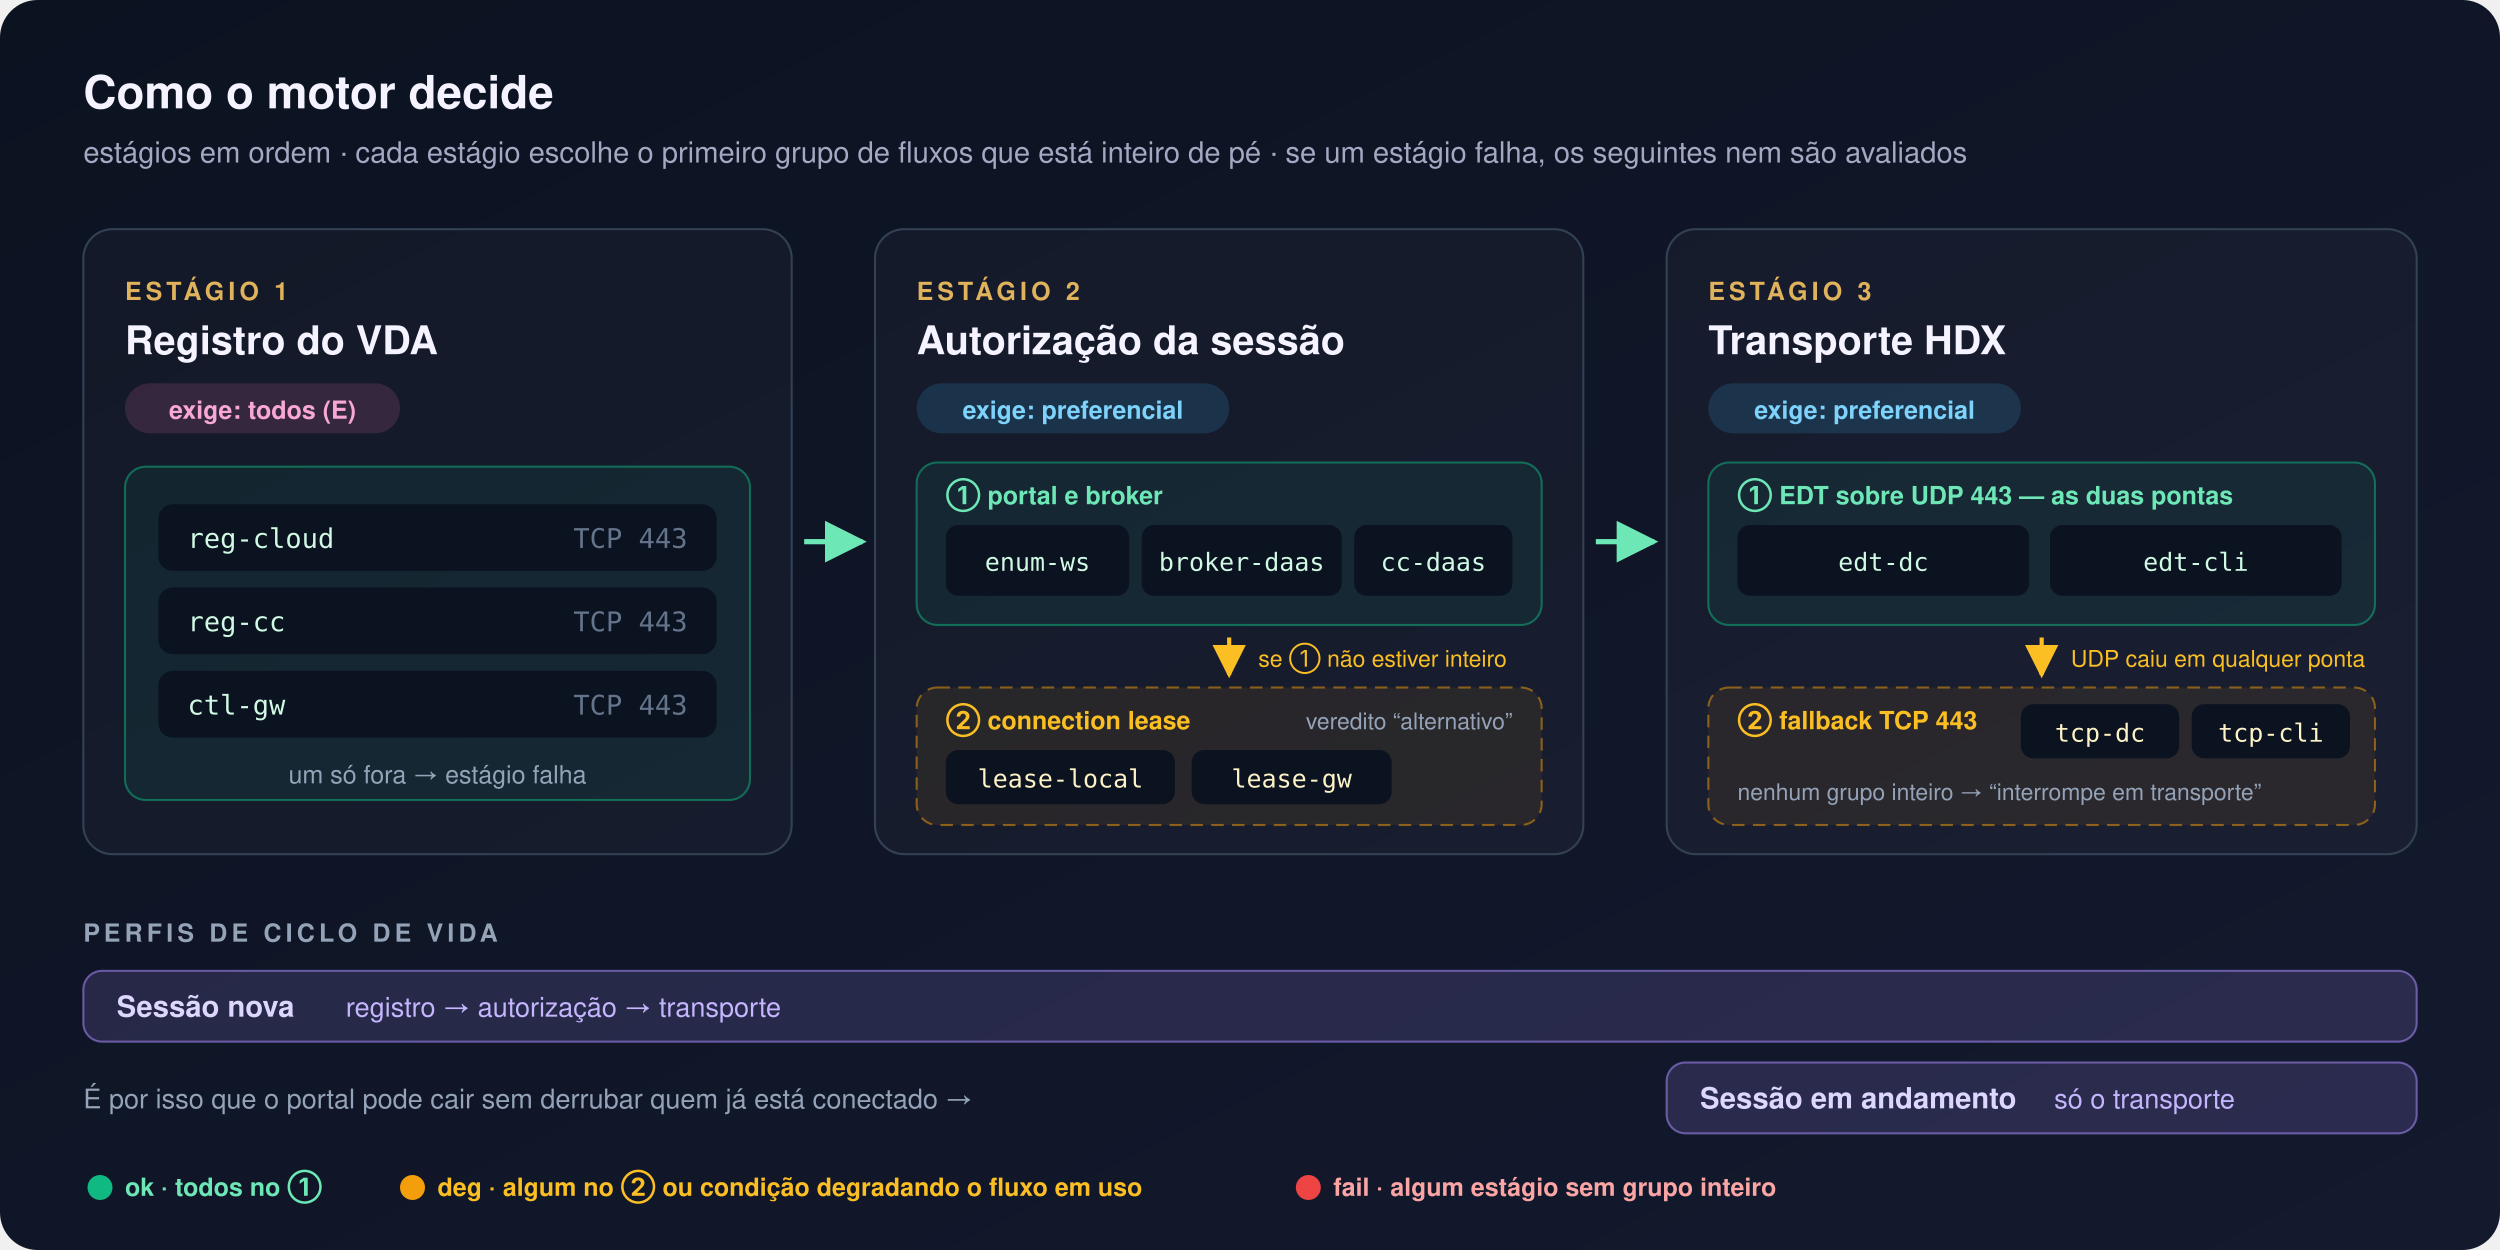
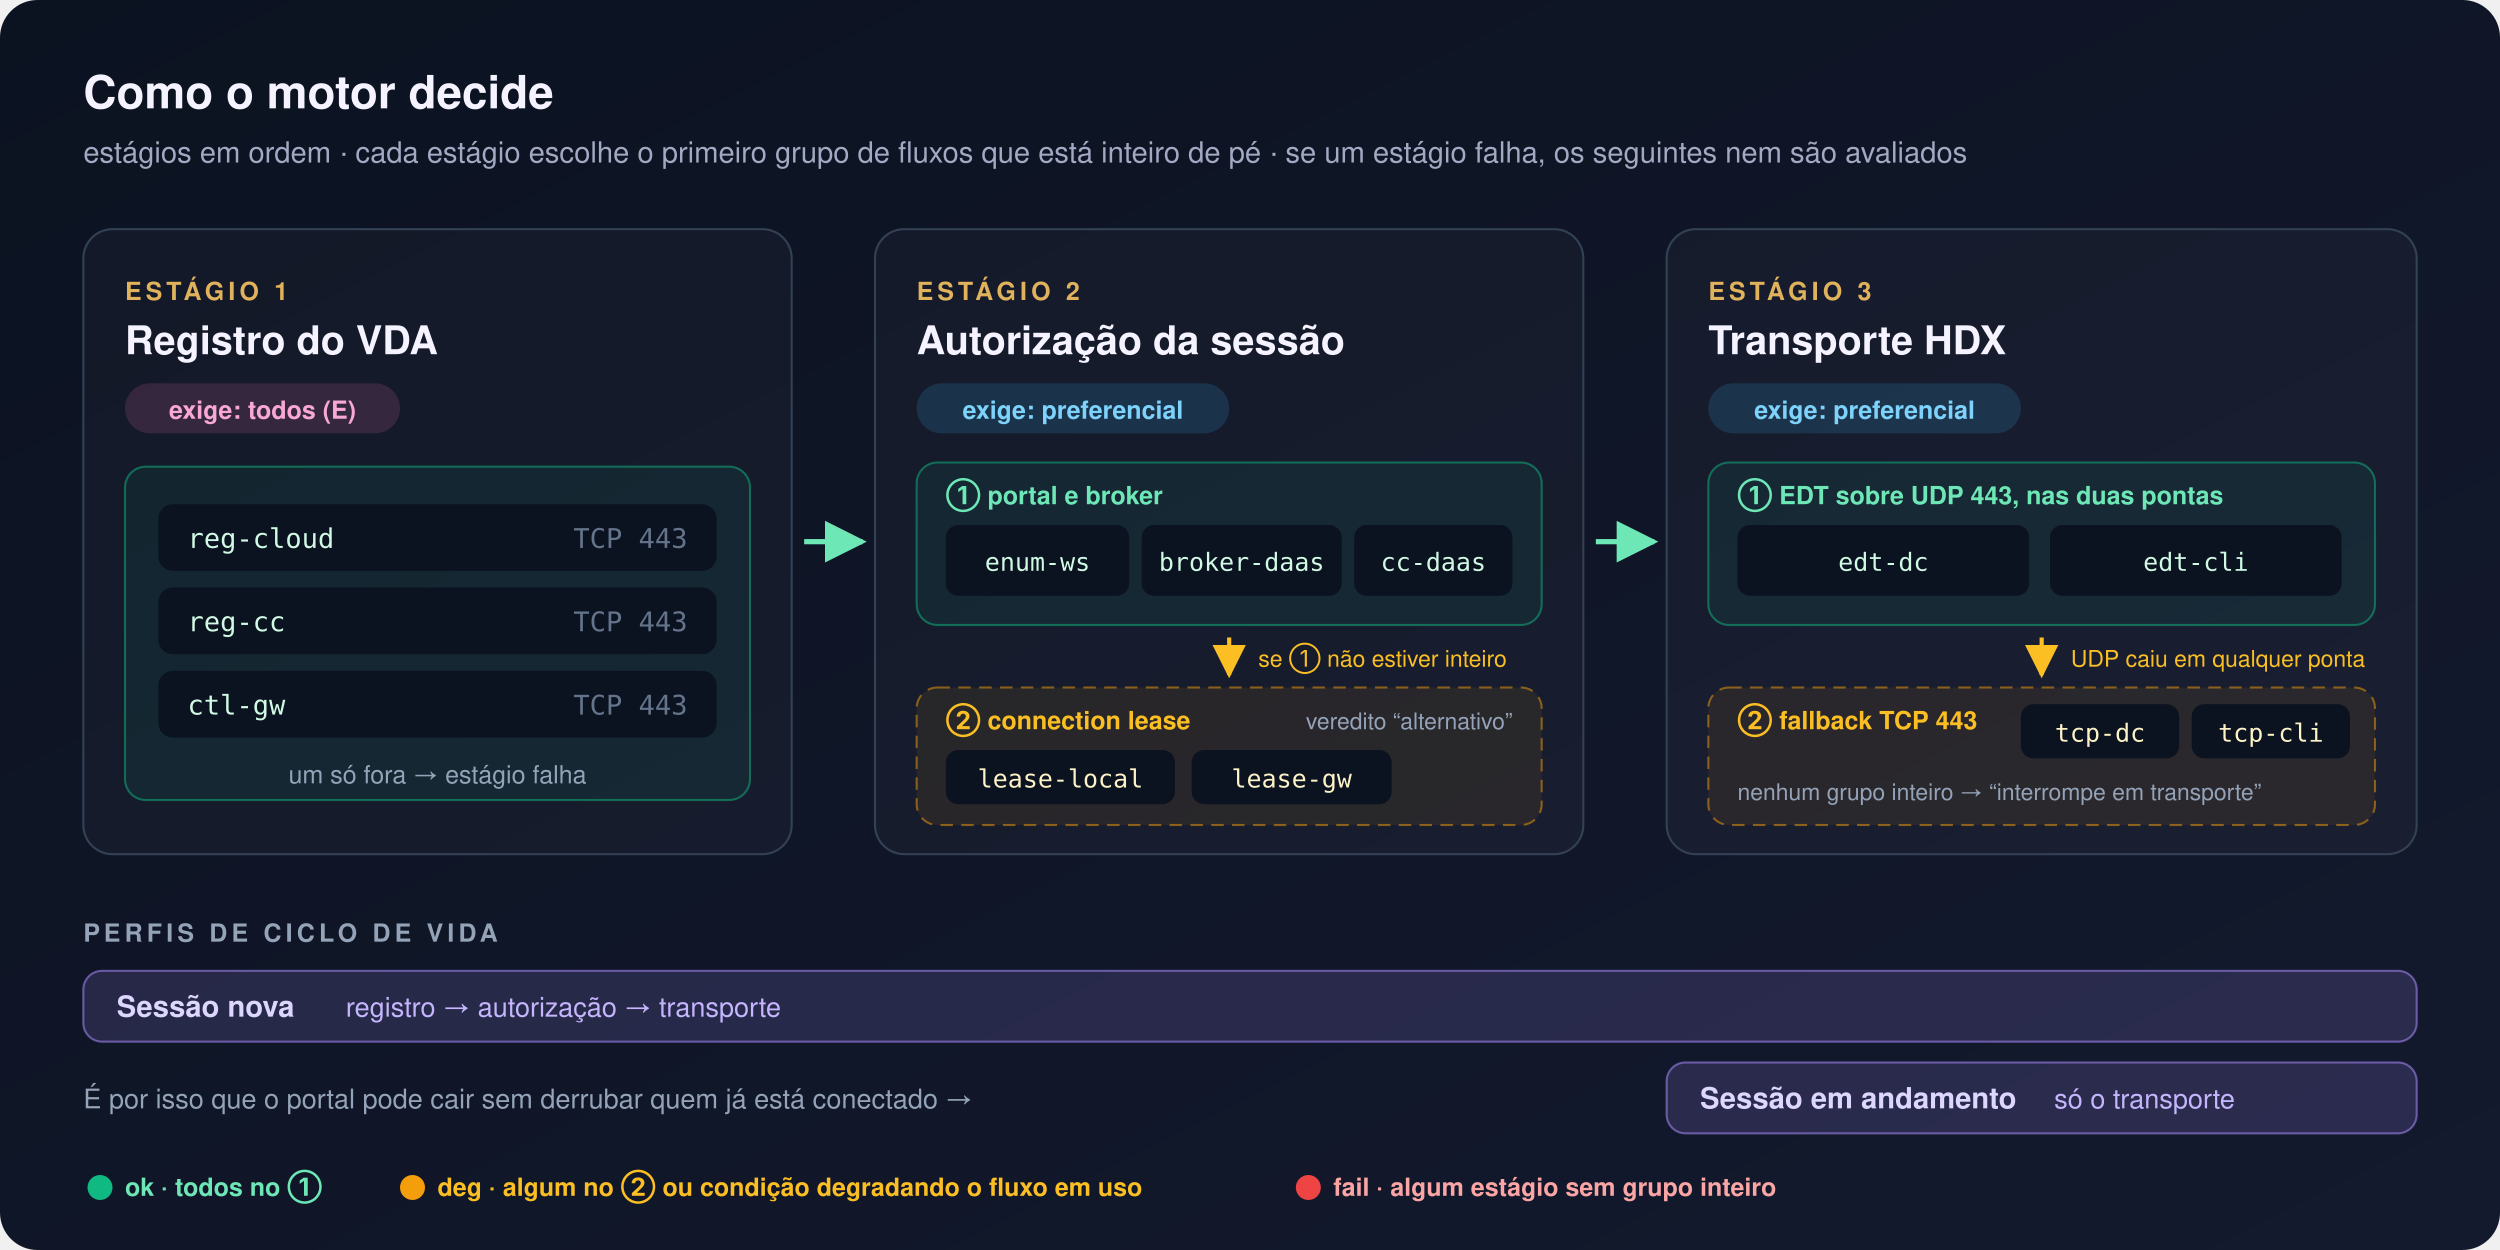
<svg xmlns="http://www.w3.org/2000/svg" viewBox="0 0 1200 600" width="1200" height="600" font-family="-apple-system, BlinkMacSystemFont, 'Segoe UI', Helvetica, Arial, sans-serif">
  <defs>
    <linearGradient id="bg" x1="0" y1="0" x2="1" y2="1">
      <stop offset="0" stop-color="#0b1220" />
      <stop offset="1" stop-color="#141a2e" />
    </linearGradient>
    <marker id="seta" viewBox="0 0 10 10" refX="9" refY="5" markerWidth="8" markerHeight="8" orient="auto">
      <path d="M0 0L10 5L0 10z" fill="#6ee7b7" />
    </marker>
    <marker id="setaA" viewBox="0 0 10 10" refX="9" refY="5" markerWidth="8" markerHeight="8" orient="auto">
      <path d="M0 0L10 5L0 10z" fill="#fbbf24" />
    </marker>
  </defs>
  <rect width="1200" height="600" rx="18" fill="url(#bg)" />
  <text x="40" y="52" fill="#f5f3ff" font-size="22" font-weight="800">Como o motor decide</text>
  <text x="40" y="78" fill="#a3a9c2" font-size="14">estágios em ordem · cada estágio escolhe o primeiro grupo de fluxos que está inteiro de pé · se um estágio falha, os seguintes nem são avaliados</text>
  <g transform="translate(40,110)">
    <rect width="340" height="300" rx="14" fill="#ffffff" fill-opacity="0.03" stroke="#334155" />
    <text x="20" y="34" fill="#e0b25c" font-size="12" font-weight="700" letter-spacing="2">ESTÁGIO 1</text>
    <text x="20" y="60" fill="#f5f3ff" font-size="19" font-weight="700">Registro do VDA</text>
    <rect x="20" y="74" width="132" height="24" rx="12" fill="#f472b6" fill-opacity="0.15" />
    <text x="86" y="91" fill="#f9a8d4" font-size="12" font-weight="700" text-anchor="middle">exige: todos (E)</text>
    <rect x="20" y="114" width="300" height="160" rx="10" fill="#10b981" fill-opacity="0.08" stroke="#10b981" stroke-opacity="0.5" />
    <g font-family="ui-monospace, SFMono-Regular, Menlo, monospace" font-size="13">
      <rect x="36" y="132" width="268" height="32" rx="7" fill="#0b1220" />
      <text x="50" y="153" fill="#d1fae5">reg-cloud</text>
      <text x="290" y="153" fill="#64748b" text-anchor="end">TCP 443</text>
      <rect x="36" y="172" width="268" height="32" rx="7" fill="#0b1220" />
      <text x="50" y="193" fill="#d1fae5">reg-cc</text>
      <text x="290" y="193" fill="#64748b" text-anchor="end">TCP 443</text>
      <rect x="36" y="212" width="268" height="32" rx="7" fill="#0b1220" />
      <text x="50" y="233" fill="#d1fae5">ctl-gw</text>
      <text x="290" y="233" fill="#64748b" text-anchor="end">TCP 443</text>
    </g>
    <text x="170" y="266" fill="#94a3b8" font-size="12" text-anchor="middle">um só fora → estágio falha</text>
  </g>
  <path d="M386 260 H 414" stroke="#6ee7b7" stroke-width="2.5" marker-end="url(#seta)" />
  <g transform="translate(420,110)">
    <rect width="340" height="300" rx="14" fill="#ffffff" fill-opacity="0.03" stroke="#334155" />
    <text x="20" y="34" fill="#e0b25c" font-size="12" font-weight="700" letter-spacing="2">ESTÁGIO 2</text>
    <text x="20" y="60" fill="#f5f3ff" font-size="19" font-weight="700">Autorização da sessão</text>
    <rect x="20" y="74" width="150" height="24" rx="12" fill="#38bdf8" fill-opacity="0.15" />
    <text x="95" y="91" fill="#7dd3fc" font-size="12" font-weight="700" text-anchor="middle">exige: preferencial</text>
    <rect x="20" y="112" width="300" height="78" rx="10" fill="#10b981" fill-opacity="0.08" stroke="#10b981" stroke-opacity="0.5" />
    <text x="34" y="132" fill="#6ee7b7" font-size="12" font-weight="700">① portal e broker</text>
    <g font-family="ui-monospace, SFMono-Regular, Menlo, monospace" font-size="12" fill="#d1fae5">
      <rect x="34" y="142" width="88" height="34" rx="6" fill="#0b1220" />
      <text x="78" y="164" text-anchor="middle">enum-ws</text>
      <rect x="128" y="142" width="96" height="34" rx="6" fill="#0b1220" />
      <text x="176" y="164" text-anchor="middle">broker-daas</text>
      <rect x="230" y="142" width="76" height="34" rx="6" fill="#0b1220" />
      <text x="268" y="164" text-anchor="middle">cc-daas</text>
    </g>
    <path d="M170 196 V 214" stroke="#fbbf24" stroke-width="2" marker-end="url(#setaA)" />
    <text x="184" y="210" fill="#fbbf24" font-size="11">se ① não estiver inteiro</text>
    <rect x="20" y="220" width="300" height="66" rx="10" fill="#f59e0b" fill-opacity="0.08" stroke="#f59e0b" stroke-opacity="0.5" stroke-dasharray="6 4" />
    <text x="34" y="240" fill="#fbbf24" font-size="12" font-weight="700">② connection lease</text>
    <text x="306" y="240" fill="#94a3b8" font-size="11" text-anchor="end">veredito “alternativo”</text>
    <g font-family="ui-monospace, SFMono-Regular, Menlo, monospace" font-size="12" fill="#fef3c7">
      <rect x="34" y="250" width="110" height="26" rx="6" fill="#0b1220" />
      <text x="89" y="268" text-anchor="middle">lease-local</text>
      <rect x="152" y="250" width="96" height="26" rx="6" fill="#0b1220" />
      <text x="200" y="268" text-anchor="middle">lease-gw</text>
    </g>
  </g>
  <path d="M766 260 H 794" stroke="#6ee7b7" stroke-width="2.5" marker-end="url(#seta)" />
  <g transform="translate(800,110)">
    <rect width="360" height="300" rx="14" fill="#ffffff" fill-opacity="0.03" stroke="#334155" />
    <text x="20" y="34" fill="#e0b25c" font-size="12" font-weight="700" letter-spacing="2">ESTÁGIO 3</text>
    <text x="20" y="60" fill="#f5f3ff" font-size="19" font-weight="700">Transporte HDX</text>
    <rect x="20" y="74" width="150" height="24" rx="12" fill="#38bdf8" fill-opacity="0.15" />
    <text x="95" y="91" fill="#7dd3fc" font-size="12" font-weight="700" text-anchor="middle">exige: preferencial</text>
    <rect x="20" y="112" width="320" height="78" rx="10" fill="#10b981" fill-opacity="0.08" stroke="#10b981" stroke-opacity="0.5" />
-     <text x="34" y="132" fill="#6ee7b7" font-size="12" font-weight="700">① EDT sobre UDP 443 — as duas pontas</text>
+     <text x="34" y="132" fill="#6ee7b7" font-size="12" font-weight="700">① EDT sobre UDP 443, nas duas pontas</text>
    <g font-family="ui-monospace, SFMono-Regular, Menlo, monospace" font-size="12" fill="#d1fae5">
      <rect x="34" y="142" width="140" height="34" rx="6" fill="#0b1220" />
      <text x="104" y="164" text-anchor="middle">edt-dc</text>
      <rect x="184" y="142" width="140" height="34" rx="6" fill="#0b1220" />
      <text x="254" y="164" text-anchor="middle">edt-cli</text>
    </g>
    <path d="M180 196 V 214" stroke="#fbbf24" stroke-width="2" marker-end="url(#setaA)" />
    <text x="194" y="210" fill="#fbbf24" font-size="11">UDP caiu em qualquer ponta</text>
    <rect x="20" y="220" width="320" height="66" rx="10" fill="#f59e0b" fill-opacity="0.08" stroke="#f59e0b" stroke-opacity="0.5" stroke-dasharray="6 4" />
    <text x="34" y="240" fill="#fbbf24" font-size="12" font-weight="700">② fallback TCP 443</text>
    <g font-family="ui-monospace, SFMono-Regular, Menlo, monospace" font-size="12" fill="#fef3c7">
      <rect x="170" y="228" width="76" height="26" rx="6" fill="#0b1220" />
      <text x="208" y="246" text-anchor="middle">tcp-dc</text>
      <rect x="252" y="228" width="76" height="26" rx="6" fill="#0b1220" />
      <text x="290" y="246" text-anchor="middle">tcp-cli</text>
    </g>
    <text x="34" y="274" fill="#94a3b8" font-size="11">nenhum grupo inteiro → “interrompe em transporte”</text>
  </g>
  <text x="40" y="452" fill="#94a3b8" font-size="12" font-weight="700" letter-spacing="2">PERFIS DE CICLO DE VIDA</text>
  <rect x="40" y="466" width="1120" height="34" rx="9" fill="#a78bfa" fill-opacity="0.16" stroke="#a78bfa" stroke-opacity="0.55" />
  <text x="56" y="488" fill="#ddd6fe" font-size="14" font-weight="700">Sessão nova</text>
  <text x="166" y="488" fill="#c4b5fd" font-size="13">registro → autorização → transporte</text>
  <rect x="800" y="510" width="360" height="34" rx="9" fill="#a78bfa" fill-opacity="0.16" stroke="#a78bfa" stroke-opacity="0.55" />
  <text x="816" y="532" fill="#ddd6fe" font-size="14" font-weight="700">Sessão em andamento</text>
  <text x="986" y="532" fill="#c4b5fd" font-size="13">só o transporte</text>
  <text x="40" y="532" fill="#94a3b8" font-size="13">É por isso que o portal pode cair sem derrubar quem já está conectado →</text>
  <g font-size="12" font-weight="700">
    <circle cx="48" cy="570" r="6" fill="#10b981" />
    <text x="60" y="574" fill="#6ee7b7">ok · todos no ①</text>
    <circle cx="198" cy="570" r="6" fill="#f59e0b" />
    <text x="210" y="574" fill="#fbbf24">deg · algum no ② ou condição degradando o fluxo em uso</text>
    <circle cx="628" cy="570" r="6" fill="#ef4444" />
    <text x="640" y="574" fill="#fca5a5">fail · algum estágio sem grupo inteiro</text>
  </g>
</svg>
